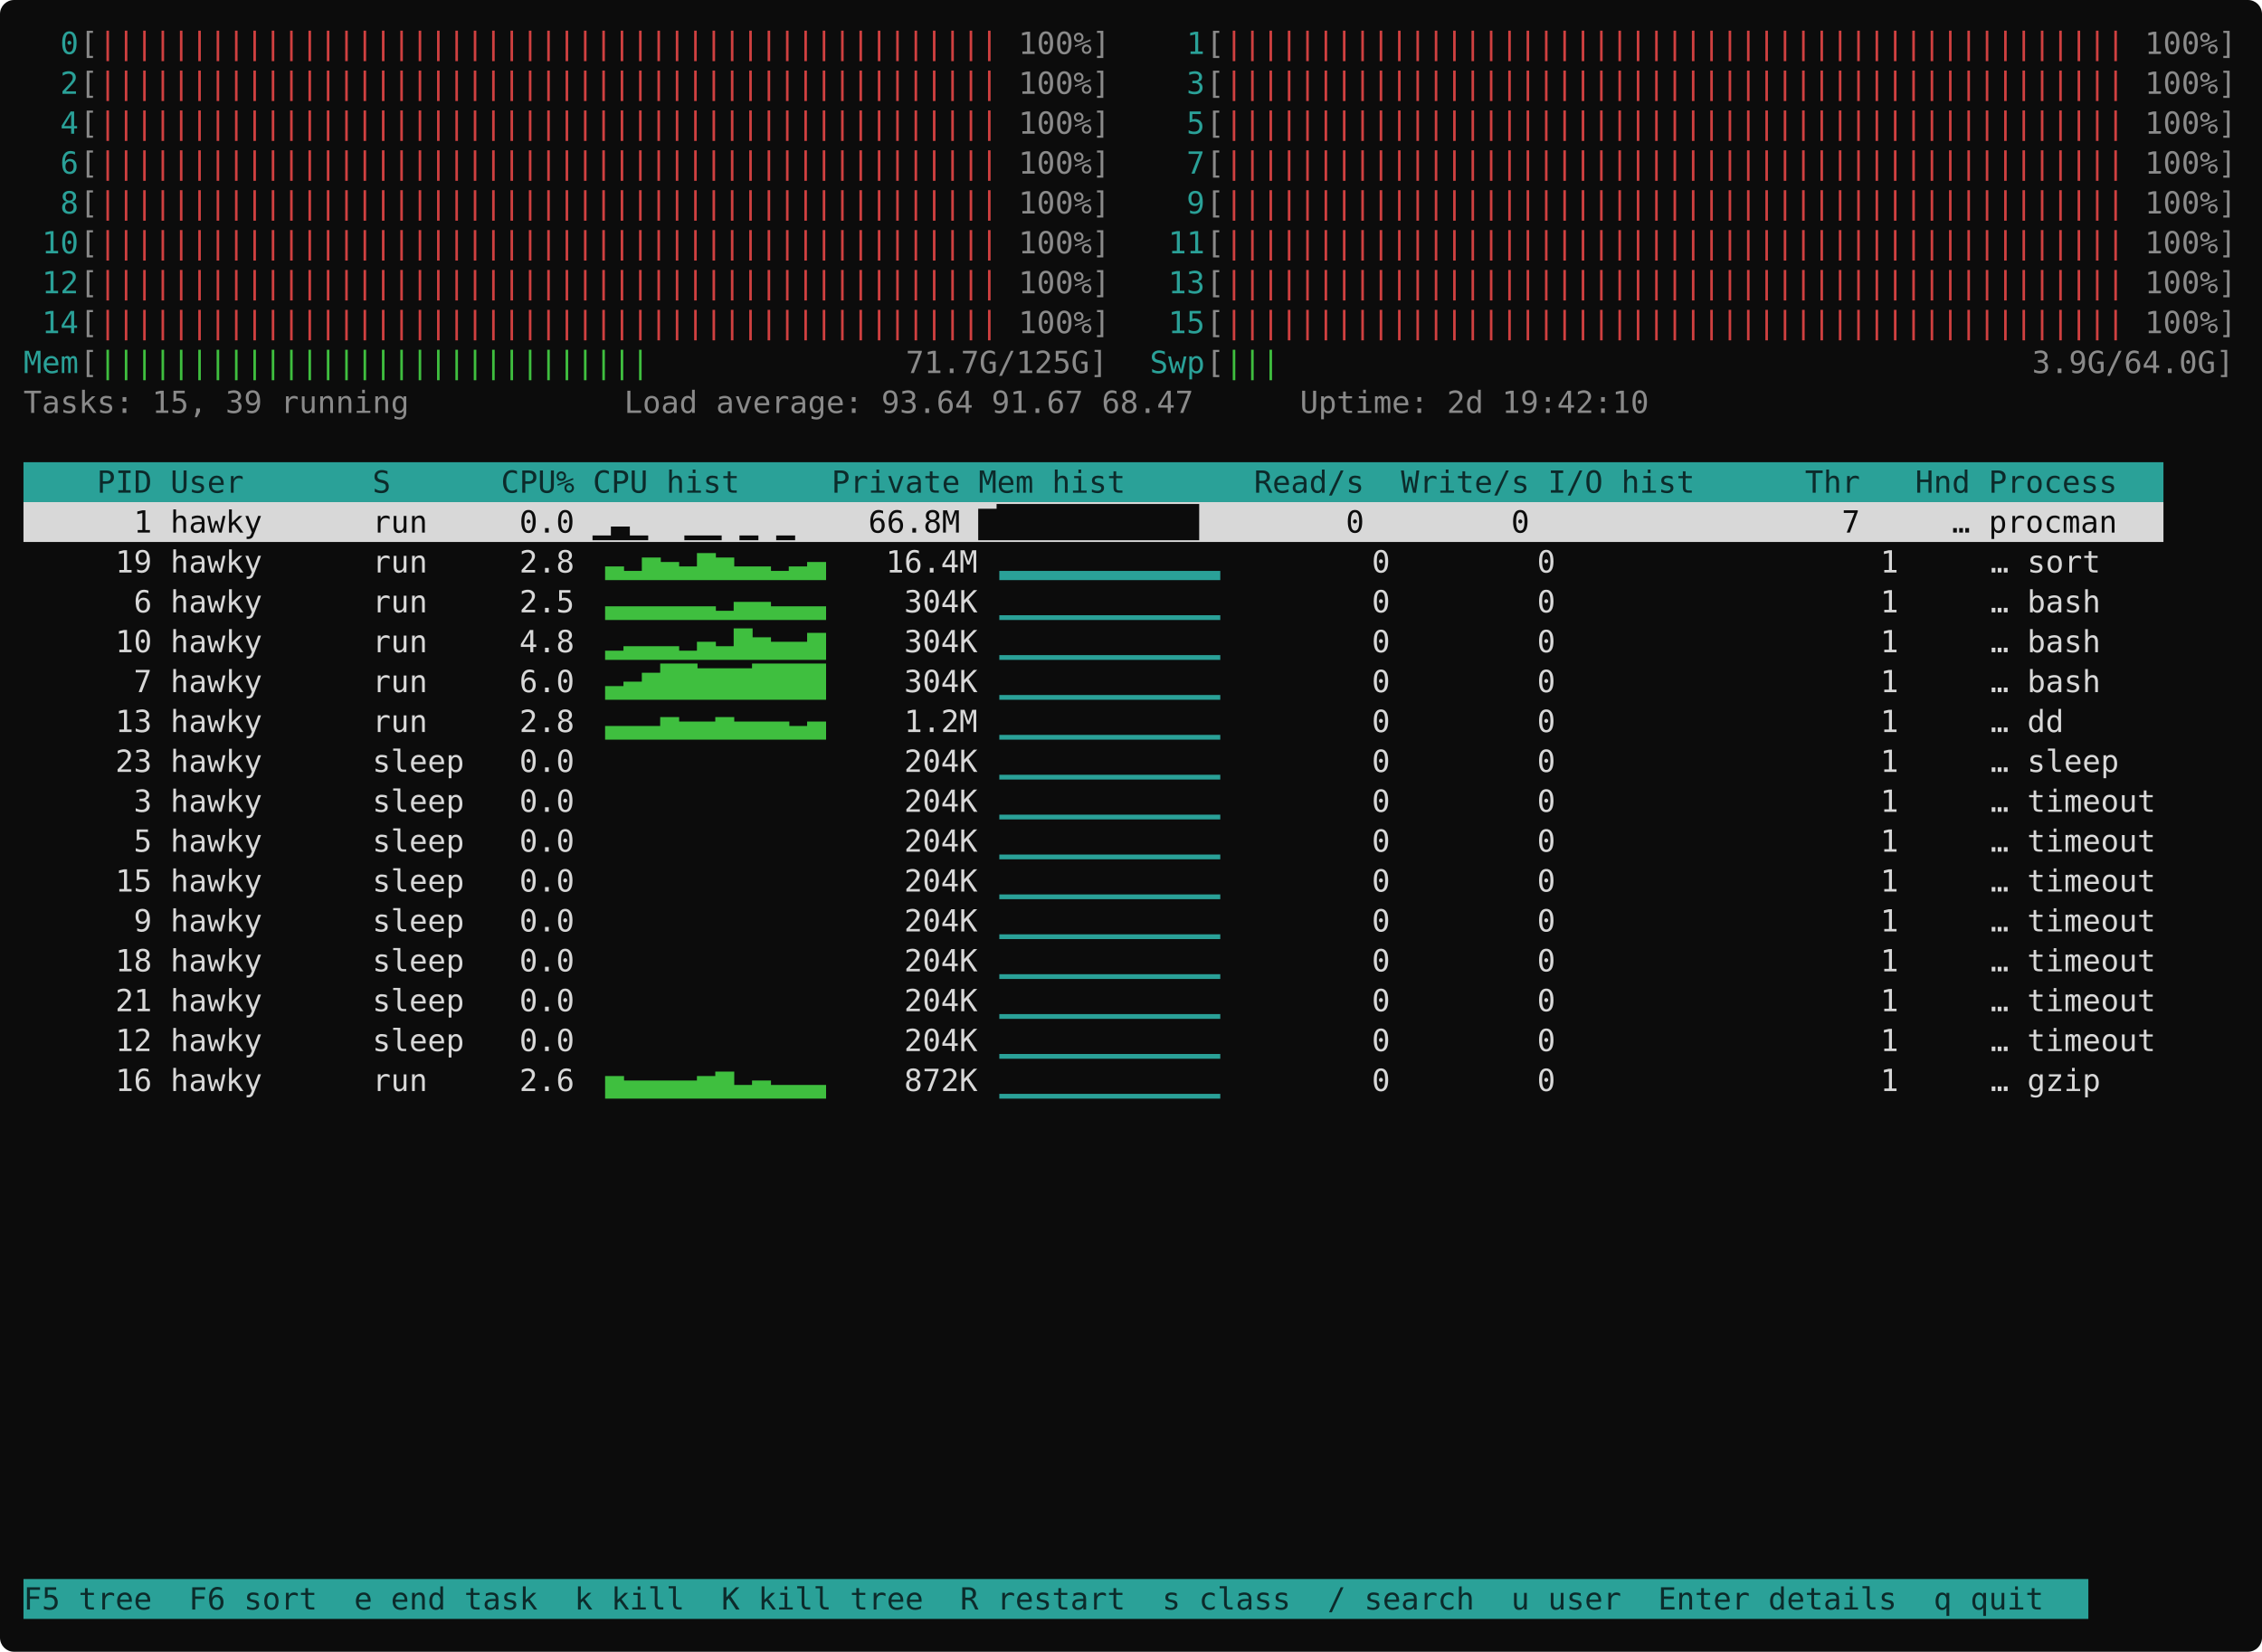
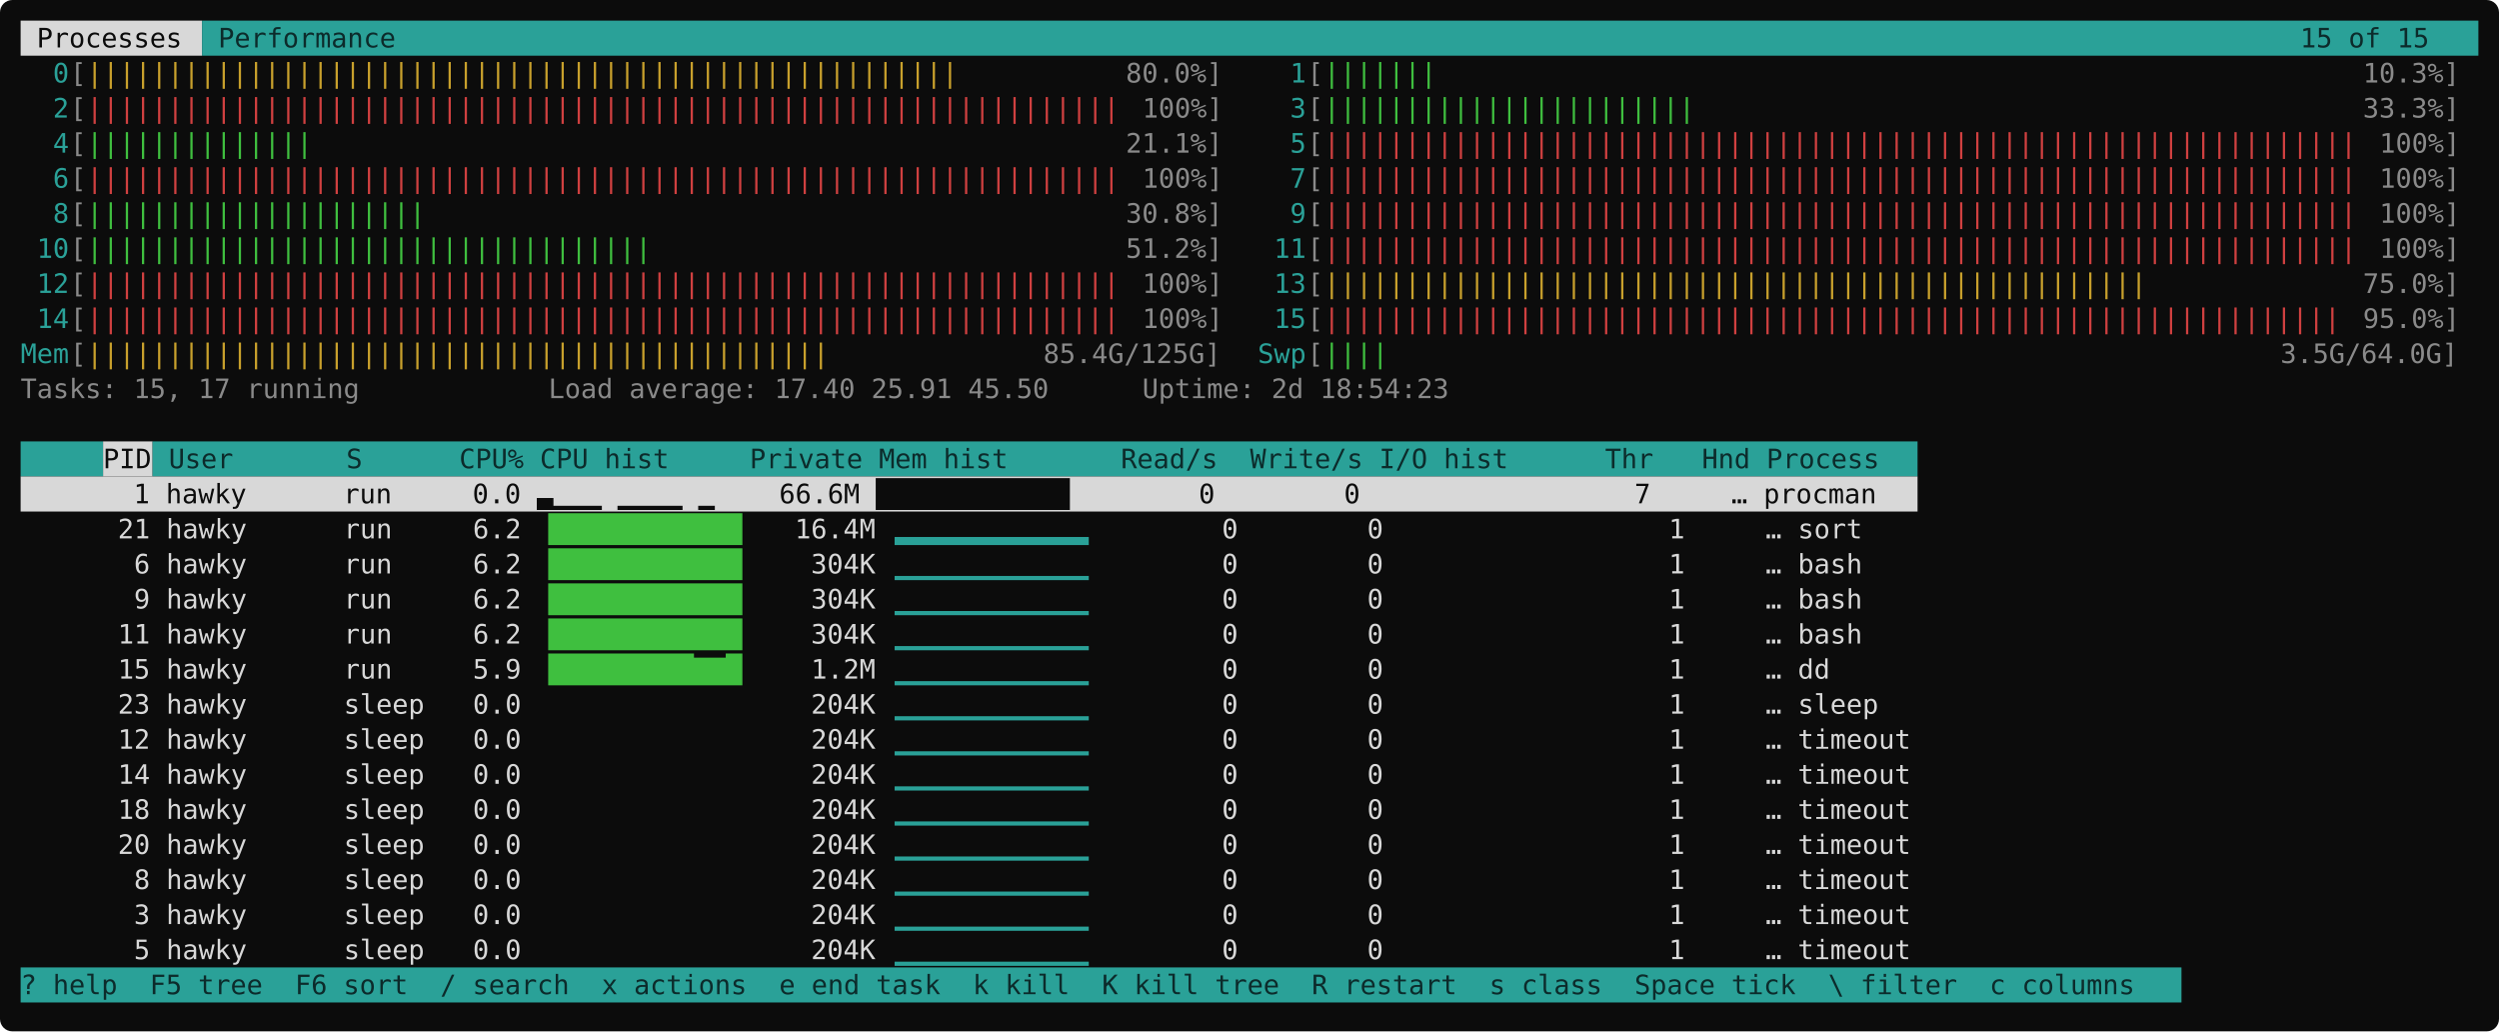
- <svg xmlns="http://www.w3.org/2000/svg" width="964" height="704" viewBox="0 0 964 704" role="img" aria-label="procman --tui">
-   <rect width="964" height="704" rx="6" fill="#0c0c0c" />
+ <svg xmlns="http://www.w3.org/2000/svg" width="1212" height="500" viewBox="0 0 1212 500" role="img" aria-label="procman --tui">
+   <rect width="1212" height="500" rx="6" fill="#0c0c0c" />
  <g font-family="ui-monospace,SFMono-Regular,Menlo,DejaVu Sans Mono,Consolas,monospace" font-size="13" xml:space="preserve">
-     <text x="10" y="23" fill="#2aa198">  0</text>
-     <text x="34" y="23" fill="#8a8a8a">[</text>
-     <text x="42" y="23" fill="#d04040">|||||||||||||||||||||||||||||||||||||||||||||||||</text>
-     <text x="434" y="23" fill="#8a8a8a">100%]</text>
-     <text x="474" y="23" fill="#d8d8d8">  </text>
-     <text x="490" y="23" fill="#2aa198">  1</text>
-     <text x="514" y="23" fill="#8a8a8a">[</text>
-     <text x="522" y="23" fill="#d04040">|||||||||||||||||||||||||||||||||||||||||||||||||</text>
-     <text x="914" y="23" fill="#8a8a8a">100%]</text>
-     <text x="10" y="40" fill="#2aa198">  2</text>
+     <rect x="10" y="10" width="88" height="17" fill="#d8d8d8" />
+     <text x="10" y="23" fill="#0c0c0c"> Processes </text>
+     <rect x="98" y="10" width="1104" height="17" fill="#2aa198" />
+     <text x="98" y="23" fill="#0c2b2b"> Performance                                                                                                                      15 of 15</text>
+     <text x="10" y="40" fill="#2aa198">  0</text>
    <text x="34" y="40" fill="#8a8a8a">[</text>
-     <text x="42" y="40" fill="#d04040">|||||||||||||||||||||||||||||||||||||||||||||||||</text>
-     <text x="434" y="40" fill="#8a8a8a">100%]</text>
-     <text x="474" y="40" fill="#d8d8d8">  </text>
-     <text x="490" y="40" fill="#2aa198">  3</text>
-     <text x="514" y="40" fill="#8a8a8a">[</text>
-     <text x="522" y="40" fill="#d04040">|||||||||||||||||||||||||||||||||||||||||||||||||</text>
-     <text x="914" y="40" fill="#8a8a8a">100%]</text>
-     <text x="10" y="57" fill="#2aa198">  4</text>
+     <text x="42" y="40" fill="#c8a02c">||||||||||||||||||||||||||||||||||||||||||||||||||||||</text>
+     <text x="474" y="40" fill="#d8d8d8">         </text>
+     <text x="546" y="40" fill="#8a8a8a">80.0%]</text>
+     <text x="594" y="40" fill="#d8d8d8">  </text>
+     <text x="610" y="40" fill="#2aa198">  1</text>
+     <text x="634" y="40" fill="#8a8a8a">[</text>
+     <text x="642" y="40" fill="#3fbf3f">|||||||</text>
+     <text x="698" y="40" fill="#d8d8d8">                                                        </text>
+     <text x="1146" y="40" fill="#8a8a8a">10.3%]</text>
+     <text x="10" y="57" fill="#2aa198">  2</text>
    <text x="34" y="57" fill="#8a8a8a">[</text>
-     <text x="42" y="57" fill="#d04040">|||||||||||||||||||||||||||||||||||||||||||||||||</text>
-     <text x="434" y="57" fill="#8a8a8a">100%]</text>
-     <text x="474" y="57" fill="#d8d8d8">  </text>
-     <text x="490" y="57" fill="#2aa198">  5</text>
-     <text x="514" y="57" fill="#8a8a8a">[</text>
-     <text x="522" y="57" fill="#d04040">|||||||||||||||||||||||||||||||||||||||||||||||||</text>
-     <text x="914" y="57" fill="#8a8a8a">100%]</text>
-     <text x="10" y="74" fill="#2aa198">  6</text>
+     <text x="42" y="57" fill="#d04040">||||||||||||||||||||||||||||||||||||||||||||||||||||||||||||||||</text>
+     <text x="554" y="57" fill="#8a8a8a">100%]</text>
+     <text x="594" y="57" fill="#d8d8d8">  </text>
+     <text x="610" y="57" fill="#2aa198">  3</text>
+     <text x="634" y="57" fill="#8a8a8a">[</text>
+     <text x="642" y="57" fill="#3fbf3f">|||||||||||||||||||||||</text>
+     <text x="826" y="57" fill="#d8d8d8">                                        </text>
+     <text x="1146" y="57" fill="#8a8a8a">33.3%]</text>
+     <text x="10" y="74" fill="#2aa198">  4</text>
    <text x="34" y="74" fill="#8a8a8a">[</text>
-     <text x="42" y="74" fill="#d04040">|||||||||||||||||||||||||||||||||||||||||||||||||</text>
-     <text x="434" y="74" fill="#8a8a8a">100%]</text>
-     <text x="474" y="74" fill="#d8d8d8">  </text>
-     <text x="490" y="74" fill="#2aa198">  7</text>
-     <text x="514" y="74" fill="#8a8a8a">[</text>
-     <text x="522" y="74" fill="#d04040">|||||||||||||||||||||||||||||||||||||||||||||||||</text>
-     <text x="914" y="74" fill="#8a8a8a">100%]</text>
-     <text x="10" y="91" fill="#2aa198">  8</text>
+     <text x="42" y="74" fill="#3fbf3f">||||||||||||||</text>
+     <text x="154" y="74" fill="#d8d8d8">                                                 </text>
+     <text x="546" y="74" fill="#8a8a8a">21.1%]</text>
+     <text x="594" y="74" fill="#d8d8d8">  </text>
+     <text x="610" y="74" fill="#2aa198">  5</text>
+     <text x="634" y="74" fill="#8a8a8a">[</text>
+     <text x="642" y="74" fill="#d04040">||||||||||||||||||||||||||||||||||||||||||||||||||||||||||||||||</text>
+     <text x="1154" y="74" fill="#8a8a8a">100%]</text>
+     <text x="10" y="91" fill="#2aa198">  6</text>
    <text x="34" y="91" fill="#8a8a8a">[</text>
-     <text x="42" y="91" fill="#d04040">|||||||||||||||||||||||||||||||||||||||||||||||||</text>
-     <text x="434" y="91" fill="#8a8a8a">100%]</text>
-     <text x="474" y="91" fill="#d8d8d8">  </text>
-     <text x="490" y="91" fill="#2aa198">  9</text>
-     <text x="514" y="91" fill="#8a8a8a">[</text>
-     <text x="522" y="91" fill="#d04040">|||||||||||||||||||||||||||||||||||||||||||||||||</text>
-     <text x="914" y="91" fill="#8a8a8a">100%]</text>
-     <text x="10" y="108" fill="#2aa198"> 10</text>
+     <text x="42" y="91" fill="#d04040">||||||||||||||||||||||||||||||||||||||||||||||||||||||||||||||||</text>
+     <text x="554" y="91" fill="#8a8a8a">100%]</text>
+     <text x="594" y="91" fill="#d8d8d8">  </text>
+     <text x="610" y="91" fill="#2aa198">  7</text>
+     <text x="634" y="91" fill="#8a8a8a">[</text>
+     <text x="642" y="91" fill="#d04040">||||||||||||||||||||||||||||||||||||||||||||||||||||||||||||||||</text>
+     <text x="1154" y="91" fill="#8a8a8a">100%]</text>
+     <text x="10" y="108" fill="#2aa198">  8</text>
    <text x="34" y="108" fill="#8a8a8a">[</text>
-     <text x="42" y="108" fill="#d04040">|||||||||||||||||||||||||||||||||||||||||||||||||</text>
-     <text x="434" y="108" fill="#8a8a8a">100%]</text>
-     <text x="474" y="108" fill="#d8d8d8">  </text>
-     <text x="490" y="108" fill="#2aa198"> 11</text>
-     <text x="514" y="108" fill="#8a8a8a">[</text>
-     <text x="522" y="108" fill="#d04040">|||||||||||||||||||||||||||||||||||||||||||||||||</text>
-     <text x="914" y="108" fill="#8a8a8a">100%]</text>
-     <text x="10" y="125" fill="#2aa198"> 12</text>
+     <text x="42" y="108" fill="#3fbf3f">|||||||||||||||||||||</text>
+     <text x="210" y="108" fill="#d8d8d8">                                          </text>
+     <text x="546" y="108" fill="#8a8a8a">30.8%]</text>
+     <text x="594" y="108" fill="#d8d8d8">  </text>
+     <text x="610" y="108" fill="#2aa198">  9</text>
+     <text x="634" y="108" fill="#8a8a8a">[</text>
+     <text x="642" y="108" fill="#d04040">||||||||||||||||||||||||||||||||||||||||||||||||||||||||||||||||</text>
+     <text x="1154" y="108" fill="#8a8a8a">100%]</text>
+     <text x="10" y="125" fill="#2aa198"> 10</text>
    <text x="34" y="125" fill="#8a8a8a">[</text>
-     <text x="42" y="125" fill="#d04040">|||||||||||||||||||||||||||||||||||||||||||||||||</text>
-     <text x="434" y="125" fill="#8a8a8a">100%]</text>
-     <text x="474" y="125" fill="#d8d8d8">  </text>
-     <text x="490" y="125" fill="#2aa198"> 13</text>
-     <text x="514" y="125" fill="#8a8a8a">[</text>
-     <text x="522" y="125" fill="#d04040">|||||||||||||||||||||||||||||||||||||||||||||||||</text>
-     <text x="914" y="125" fill="#8a8a8a">100%]</text>
-     <text x="10" y="142" fill="#2aa198"> 14</text>
+     <text x="42" y="125" fill="#3fbf3f">|||||||||||||||||||||||||||||||||||</text>
+     <text x="322" y="125" fill="#d8d8d8">                            </text>
+     <text x="546" y="125" fill="#8a8a8a">51.2%]</text>
+     <text x="594" y="125" fill="#d8d8d8">  </text>
+     <text x="610" y="125" fill="#2aa198"> 11</text>
+     <text x="634" y="125" fill="#8a8a8a">[</text>
+     <text x="642" y="125" fill="#d04040">||||||||||||||||||||||||||||||||||||||||||||||||||||||||||||||||</text>
+     <text x="1154" y="125" fill="#8a8a8a">100%]</text>
+     <text x="10" y="142" fill="#2aa198"> 12</text>
    <text x="34" y="142" fill="#8a8a8a">[</text>
-     <text x="42" y="142" fill="#d04040">|||||||||||||||||||||||||||||||||||||||||||||||||</text>
-     <text x="434" y="142" fill="#8a8a8a">100%]</text>
-     <text x="474" y="142" fill="#d8d8d8">  </text>
-     <text x="490" y="142" fill="#2aa198"> 15</text>
-     <text x="514" y="142" fill="#8a8a8a">[</text>
-     <text x="522" y="142" fill="#d04040">|||||||||||||||||||||||||||||||||||||||||||||||||</text>
-     <text x="914" y="142" fill="#8a8a8a">100%]</text>
-     <text x="10" y="159" fill="#2aa198">Mem</text>
+     <text x="42" y="142" fill="#d04040">||||||||||||||||||||||||||||||||||||||||||||||||||||||||||||||||</text>
+     <text x="554" y="142" fill="#8a8a8a">100%]</text>
+     <text x="594" y="142" fill="#d8d8d8">  </text>
+     <text x="610" y="142" fill="#2aa198"> 13</text>
+     <text x="634" y="142" fill="#8a8a8a">[</text>
+     <text x="642" y="142" fill="#c8a02c">|||||||||||||||||||||||||||||||||||||||||||||||||||</text>
+     <text x="1050" y="142" fill="#d8d8d8">            </text>
+     <text x="1146" y="142" fill="#8a8a8a">75.0%]</text>
+     <text x="10" y="159" fill="#2aa198"> 14</text>
    <text x="34" y="159" fill="#8a8a8a">[</text>
-     <text x="42" y="159" fill="#3fbf3f">||||||||||||||||||||||||||||||</text>
-     <text x="282" y="159" fill="#d8d8d8">             </text>
-     <text x="386" y="159" fill="#8a8a8a">71.7G/125G]</text>
-     <text x="474" y="159" fill="#d8d8d8">  </text>
-     <text x="490" y="159" fill="#2aa198">Swp</text>
-     <text x="514" y="159" fill="#8a8a8a">[</text>
-     <text x="522" y="159" fill="#3fbf3f">|||</text>
-     <text x="546" y="159" fill="#d8d8d8">                                        </text>
-     <text x="866" y="159" fill="#8a8a8a">3.9G/64.0G]</text>
-     <text x="10" y="176" fill="#8a8a8a">Tasks: 15, 39 running</text>
-     <text x="178" y="176" fill="#d8d8d8">           </text>
-     <text x="266" y="176" fill="#8a8a8a">Load average: 93.64 91.67 68.47</text>
-     <text x="514" y="176" fill="#d8d8d8">     </text>
-     <text x="554" y="176" fill="#8a8a8a">Uptime: 2d 19:42:10</text>
-     <rect x="10" y="197" width="912" height="17" fill="#2aa198" />
-     <text x="10" y="210" fill="#0c2b2b">    PID User       S      CPU% CPU hist     Private Mem hist       Read/s  Write/s I/O hist      Thr   Hnd Process</text>
-     <rect x="10" y="214" width="912" height="17" fill="#d8d8d8" />
-     <text x="10" y="227" fill="#0c0c0c">      1 hawky      run     0.0 ▁▃▁  ▁▁ ▁ ▁    66.8M ▇███████████        0        0                 7     … procman</text>
-     <text x="10" y="244" fill="#d8d8d8">     19 hawky      run     2.8 </text>
-     <text x="258" y="244" fill="#3fbf3f">▃▂▅▄▃▆▅▃▃▂▃▄</text>
-     <text x="354" y="244" fill="#d8d8d8">   16.4M </text>
-     <text x="426" y="244" fill="#2aa198">▂▂▂▂▂▂▂▂▂▂▂▂</text>
-     <text x="522" y="244" fill="#d8d8d8">        0        0 </text>
-     <text x="674" y="244" fill="#c8a02c">            </text>
-     <text x="770" y="244" fill="#d8d8d8">    1     … sort</text>
-     <text x="10" y="261" fill="#d8d8d8">      6 hawky      run     2.5 </text>
-     <text x="258" y="261" fill="#3fbf3f">▃▃▃▃▃▃▂▄▄▃▃▃</text>
-     <text x="354" y="261" fill="#d8d8d8">    304K </text>
-     <text x="426" y="261" fill="#2aa198">▁▁▁▁▁▁▁▁▁▁▁▁</text>
-     <text x="522" y="261" fill="#d8d8d8">        0        0 </text>
-     <text x="674" y="261" fill="#c8a02c">            </text>
-     <text x="770" y="261" fill="#d8d8d8">    1     … bash</text>
-     <text x="10" y="278" fill="#d8d8d8">     10 hawky      run     4.8 </text>
-     <text x="258" y="278" fill="#3fbf3f">▂▃▃▃▂▄▃▇▅▄▄▆</text>
-     <text x="354" y="278" fill="#d8d8d8">    304K </text>
-     <text x="426" y="278" fill="#2aa198">▁▁▁▁▁▁▁▁▁▁▁▁</text>
-     <text x="522" y="278" fill="#d8d8d8">        0        0 </text>
-     <text x="674" y="278" fill="#c8a02c">            </text>
-     <text x="770" y="278" fill="#d8d8d8">    1     … bash</text>
-     <text x="10" y="295" fill="#d8d8d8">      7 hawky      run     6.0 </text>
-     <text x="258" y="295" fill="#3fbf3f">▃▄▆██▇▇▇████</text>
-     <text x="354" y="295" fill="#d8d8d8">    304K </text>
-     <text x="426" y="295" fill="#2aa198">▁▁▁▁▁▁▁▁▁▁▁▁</text>
-     <text x="522" y="295" fill="#d8d8d8">        0        0 </text>
-     <text x="674" y="295" fill="#c8a02c">            </text>
-     <text x="770" y="295" fill="#d8d8d8">    1     … bash</text>
-     <text x="10" y="312" fill="#d8d8d8">     13 hawky      run     2.8 </text>
-     <text x="258" y="312" fill="#3fbf3f">▃▃▃▅▄▄▅▄▄▄▃▄</text>
-     <text x="354" y="312" fill="#d8d8d8">    1.2M </text>
-     <text x="426" y="312" fill="#2aa198">▁▁▁▁▁▁▁▁▁▁▁▁</text>
-     <text x="522" y="312" fill="#d8d8d8">        0        0 </text>
-     <text x="674" y="312" fill="#c8a02c">            </text>
-     <text x="770" y="312" fill="#d8d8d8">    1     … dd</text>
-     <text x="10" y="329" fill="#d8d8d8">     23 hawky      sleep   0.0 </text>
-     <text x="258" y="329" fill="#3fbf3f">            </text>
-     <text x="354" y="329" fill="#d8d8d8">    204K </text>
-     <text x="426" y="329" fill="#2aa198">▁▁▁▁▁▁▁▁▁▁▁▁</text>
-     <text x="522" y="329" fill="#d8d8d8">        0        0 </text>
-     <text x="674" y="329" fill="#c8a02c">            </text>
-     <text x="770" y="329" fill="#d8d8d8">    1     … sleep</text>
-     <text x="10" y="346" fill="#d8d8d8">      3 hawky      sleep   0.0 </text>
-     <text x="258" y="346" fill="#3fbf3f">            </text>
-     <text x="354" y="346" fill="#d8d8d8">    204K </text>
-     <text x="426" y="346" fill="#2aa198">▁▁▁▁▁▁▁▁▁▁▁▁</text>
-     <text x="522" y="346" fill="#d8d8d8">        0        0 </text>
-     <text x="674" y="346" fill="#c8a02c">            </text>
-     <text x="770" y="346" fill="#d8d8d8">    1     … timeout</text>
-     <text x="10" y="363" fill="#d8d8d8">      5 hawky      sleep   0.0 </text>
-     <text x="258" y="363" fill="#3fbf3f">            </text>
-     <text x="354" y="363" fill="#d8d8d8">    204K </text>
-     <text x="426" y="363" fill="#2aa198">▁▁▁▁▁▁▁▁▁▁▁▁</text>
-     <text x="522" y="363" fill="#d8d8d8">        0        0 </text>
-     <text x="674" y="363" fill="#c8a02c">            </text>
-     <text x="770" y="363" fill="#d8d8d8">    1     … timeout</text>
-     <text x="10" y="380" fill="#d8d8d8">     15 hawky      sleep   0.0 </text>
-     <text x="258" y="380" fill="#3fbf3f">            </text>
-     <text x="354" y="380" fill="#d8d8d8">    204K </text>
-     <text x="426" y="380" fill="#2aa198">▁▁▁▁▁▁▁▁▁▁▁▁</text>
-     <text x="522" y="380" fill="#d8d8d8">        0        0 </text>
-     <text x="674" y="380" fill="#c8a02c">            </text>
-     <text x="770" y="380" fill="#d8d8d8">    1     … timeout</text>
-     <text x="10" y="397" fill="#d8d8d8">      9 hawky      sleep   0.0 </text>
-     <text x="258" y="397" fill="#3fbf3f">            </text>
-     <text x="354" y="397" fill="#d8d8d8">    204K </text>
-     <text x="426" y="397" fill="#2aa198">▁▁▁▁▁▁▁▁▁▁▁▁</text>
-     <text x="522" y="397" fill="#d8d8d8">        0        0 </text>
-     <text x="674" y="397" fill="#c8a02c">            </text>
-     <text x="770" y="397" fill="#d8d8d8">    1     … timeout</text>
-     <text x="10" y="414" fill="#d8d8d8">     18 hawky      sleep   0.0 </text>
-     <text x="258" y="414" fill="#3fbf3f">            </text>
-     <text x="354" y="414" fill="#d8d8d8">    204K </text>
-     <text x="426" y="414" fill="#2aa198">▁▁▁▁▁▁▁▁▁▁▁▁</text>
-     <text x="522" y="414" fill="#d8d8d8">        0        0 </text>
-     <text x="674" y="414" fill="#c8a02c">            </text>
-     <text x="770" y="414" fill="#d8d8d8">    1     … timeout</text>
-     <text x="10" y="431" fill="#d8d8d8">     21 hawky      sleep   0.0 </text>
-     <text x="258" y="431" fill="#3fbf3f">            </text>
-     <text x="354" y="431" fill="#d8d8d8">    204K </text>
-     <text x="426" y="431" fill="#2aa198">▁▁▁▁▁▁▁▁▁▁▁▁</text>
-     <text x="522" y="431" fill="#d8d8d8">        0        0 </text>
-     <text x="674" y="431" fill="#c8a02c">            </text>
-     <text x="770" y="431" fill="#d8d8d8">    1     … timeout</text>
-     <text x="10" y="448" fill="#d8d8d8">     12 hawky      sleep   0.0 </text>
-     <text x="258" y="448" fill="#3fbf3f">            </text>
-     <text x="354" y="448" fill="#d8d8d8">    204K </text>
-     <text x="426" y="448" fill="#2aa198">▁▁▁▁▁▁▁▁▁▁▁▁</text>
-     <text x="522" y="448" fill="#d8d8d8">        0        0 </text>
-     <text x="674" y="448" fill="#c8a02c">            </text>
-     <text x="770" y="448" fill="#d8d8d8">    1     … timeout</text>
-     <text x="10" y="465" fill="#d8d8d8">     16 hawky      run     2.6 </text>
-     <text x="258" y="465" fill="#3fbf3f">▅▄▄▄▄▅▆▃▄▃▃▃</text>
-     <text x="354" y="465" fill="#d8d8d8">    872K </text>
-     <text x="426" y="465" fill="#2aa198">▁▁▁▁▁▁▁▁▁▁▁▁</text>
-     <text x="522" y="465" fill="#d8d8d8">        0        0 </text>
-     <text x="674" y="465" fill="#c8a02c">            </text>
-     <text x="770" y="465" fill="#d8d8d8">    1     … gzip</text>
-     <rect x="10" y="673" width="880" height="17" fill="#2aa198" />
-     <text x="10" y="686" fill="#0c2b2b">F5 tree  F6 sort  e end task  k kill  K kill tree  R restart  s class  / search  u user  Enter details  q quit</text>
+     <text x="42" y="159" fill="#d04040">||||||||||||||||||||||||||||||||||||||||||||||||||||||||||||||||</text>
+     <text x="554" y="159" fill="#8a8a8a">100%]</text>
+     <text x="594" y="159" fill="#d8d8d8">  </text>
+     <text x="610" y="159" fill="#2aa198"> 15</text>
+     <text x="634" y="159" fill="#8a8a8a">[</text>
+     <text x="642" y="159" fill="#d04040">|||||||||||||||||||||||||||||||||||||||||||||||||||||||||||||||</text>
+     <text x="1146" y="159" fill="#8a8a8a">95.0%]</text>
+     <text x="10" y="176" fill="#2aa198">Mem</text>
+     <text x="34" y="176" fill="#8a8a8a">[</text>
+     <text x="42" y="176" fill="#c8a02c">||||||||||||||||||||||||||||||||||||||||||||||</text>
+     <text x="410" y="176" fill="#d8d8d8">            </text>
+     <text x="506" y="176" fill="#8a8a8a">85.4G/125G]</text>
+     <text x="594" y="176" fill="#d8d8d8">  </text>
+     <text x="610" y="176" fill="#2aa198">Swp</text>
+     <text x="634" y="176" fill="#8a8a8a">[</text>
+     <text x="642" y="176" fill="#3fbf3f">||||</text>
+     <text x="674" y="176" fill="#d8d8d8">                                                      </text>
+     <text x="1106" y="176" fill="#8a8a8a">3.5G/64.0G]</text>
+     <text x="10" y="193" fill="#8a8a8a">Tasks: 15, 17 running</text>
+     <text x="178" y="193" fill="#d8d8d8">           </text>
+     <text x="266" y="193" fill="#8a8a8a">Load average: 17.40 25.91 45.50</text>
+     <text x="514" y="193" fill="#d8d8d8">     </text>
+     <text x="554" y="193" fill="#8a8a8a">Uptime: 2d 18:54:23</text>
+     <rect x="10" y="214" width="40" height="17" fill="#2aa198" />
+     <text x="10" y="227" fill="#0c2b2b">     </text>
+     <rect x="50" y="214" width="24" height="17" fill="#d8d8d8" />
+     <text x="50" y="227" fill="#0c0c0c">PID</text>
+     <rect x="74" y="214" width="856" height="17" fill="#2aa198" />
+     <text x="74" y="227" fill="#0c2b2b"> User       S      CPU% CPU hist     Private Mem hist       Read/s  Write/s I/O hist      Thr   Hnd Process</text>
+     <rect x="10" y="231" width="920" height="17" fill="#d8d8d8" />
+     <text x="10" y="244" fill="#0c0c0c">       1 hawky      run     0.0 ▃▁▁▁ ▁▁▁▁ ▁    66.6M ████████████        0        0                 7     … procman</text>
+     <text x="10" y="261" fill="#eba03c"> </text>
+     <text x="18" y="261" fill="#d8d8d8">     21 hawky      run     6.2 </text>
+     <text x="266" y="261" fill="#3fbf3f">████████████</text>
+     <text x="362" y="261" fill="#d8d8d8">   16.4M </text>
+     <text x="434" y="261" fill="#2aa198">▂▂▂▂▂▂▂▂▂▂▂▂</text>
+     <text x="530" y="261" fill="#d8d8d8">        0        0 </text>
+     <text x="682" y="261" fill="#c8a02c">            </text>
+     <text x="778" y="261" fill="#d8d8d8">    1     … sort</text>
+     <text x="10" y="278" fill="#eba03c"> </text>
+     <text x="18" y="278" fill="#d8d8d8">      6 hawky      run     6.2 </text>
+     <text x="266" y="278" fill="#3fbf3f">████████████</text>
+     <text x="362" y="278" fill="#d8d8d8">    304K </text>
+     <text x="434" y="278" fill="#2aa198">▁▁▁▁▁▁▁▁▁▁▁▁</text>
+     <text x="530" y="278" fill="#d8d8d8">        0        0 </text>
+     <text x="682" y="278" fill="#c8a02c">            </text>
+     <text x="778" y="278" fill="#d8d8d8">    1     … bash</text>
+     <text x="10" y="295" fill="#eba03c"> </text>
+     <text x="18" y="295" fill="#d8d8d8">      9 hawky      run     6.2 </text>
+     <text x="266" y="295" fill="#3fbf3f">████████████</text>
+     <text x="362" y="295" fill="#d8d8d8">    304K </text>
+     <text x="434" y="295" fill="#2aa198">▁▁▁▁▁▁▁▁▁▁▁▁</text>
+     <text x="530" y="295" fill="#d8d8d8">        0        0 </text>
+     <text x="682" y="295" fill="#c8a02c">            </text>
+     <text x="778" y="295" fill="#d8d8d8">    1     … bash</text>
+     <text x="10" y="312" fill="#eba03c"> </text>
+     <text x="18" y="312" fill="#d8d8d8">     11 hawky      run     6.2 </text>
+     <text x="266" y="312" fill="#3fbf3f">████████████</text>
+     <text x="362" y="312" fill="#d8d8d8">    304K </text>
+     <text x="434" y="312" fill="#2aa198">▁▁▁▁▁▁▁▁▁▁▁▁</text>
+     <text x="530" y="312" fill="#d8d8d8">        0        0 </text>
+     <text x="682" y="312" fill="#c8a02c">            </text>
+     <text x="778" y="312" fill="#d8d8d8">    1     … bash</text>
+     <text x="10" y="329" fill="#eba03c"> </text>
+     <text x="18" y="329" fill="#d8d8d8">     15 hawky      run     5.9 </text>
+     <text x="266" y="329" fill="#3fbf3f">█████████▇▇█</text>
+     <text x="362" y="329" fill="#d8d8d8">    1.2M </text>
+     <text x="434" y="329" fill="#2aa198">▁▁▁▁▁▁▁▁▁▁▁▁</text>
+     <text x="530" y="329" fill="#d8d8d8">        0        0 </text>
+     <text x="682" y="329" fill="#c8a02c">            </text>
+     <text x="778" y="329" fill="#d8d8d8">    1     … dd</text>
+     <text x="10" y="346" fill="#eba03c"> </text>
+     <text x="18" y="346" fill="#d8d8d8">     23 hawky      sleep   0.0 </text>
+     <text x="266" y="346" fill="#3fbf3f">            </text>
+     <text x="362" y="346" fill="#d8d8d8">    204K </text>
+     <text x="434" y="346" fill="#2aa198">▁▁▁▁▁▁▁▁▁▁▁▁</text>
+     <text x="530" y="346" fill="#d8d8d8">        0        0 </text>
+     <text x="682" y="346" fill="#c8a02c">            </text>
+     <text x="778" y="346" fill="#d8d8d8">    1     … sleep</text>
+     <text x="10" y="363" fill="#eba03c"> </text>
+     <text x="18" y="363" fill="#d8d8d8">     12 hawky      sleep   0.0 </text>
+     <text x="266" y="363" fill="#3fbf3f">            </text>
+     <text x="362" y="363" fill="#d8d8d8">    204K </text>
+     <text x="434" y="363" fill="#2aa198">▁▁▁▁▁▁▁▁▁▁▁▁</text>
+     <text x="530" y="363" fill="#d8d8d8">        0        0 </text>
+     <text x="682" y="363" fill="#c8a02c">            </text>
+     <text x="778" y="363" fill="#d8d8d8">    1     … timeout</text>
+     <text x="10" y="380" fill="#eba03c"> </text>
+     <text x="18" y="380" fill="#d8d8d8">     14 hawky      sleep   0.0 </text>
+     <text x="266" y="380" fill="#3fbf3f">            </text>
+     <text x="362" y="380" fill="#d8d8d8">    204K </text>
+     <text x="434" y="380" fill="#2aa198">▁▁▁▁▁▁▁▁▁▁▁▁</text>
+     <text x="530" y="380" fill="#d8d8d8">        0        0 </text>
+     <text x="682" y="380" fill="#c8a02c">            </text>
+     <text x="778" y="380" fill="#d8d8d8">    1     … timeout</text>
+     <text x="10" y="397" fill="#eba03c"> </text>
+     <text x="18" y="397" fill="#d8d8d8">     18 hawky      sleep   0.0 </text>
+     <text x="266" y="397" fill="#3fbf3f">            </text>
+     <text x="362" y="397" fill="#d8d8d8">    204K </text>
+     <text x="434" y="397" fill="#2aa198">▁▁▁▁▁▁▁▁▁▁▁▁</text>
+     <text x="530" y="397" fill="#d8d8d8">        0        0 </text>
+     <text x="682" y="397" fill="#c8a02c">            </text>
+     <text x="778" y="397" fill="#d8d8d8">    1     … timeout</text>
+     <text x="10" y="414" fill="#eba03c"> </text>
+     <text x="18" y="414" fill="#d8d8d8">     20 hawky      sleep   0.0 </text>
+     <text x="266" y="414" fill="#3fbf3f">            </text>
+     <text x="362" y="414" fill="#d8d8d8">    204K </text>
+     <text x="434" y="414" fill="#2aa198">▁▁▁▁▁▁▁▁▁▁▁▁</text>
+     <text x="530" y="414" fill="#d8d8d8">        0        0 </text>
+     <text x="682" y="414" fill="#c8a02c">            </text>
+     <text x="778" y="414" fill="#d8d8d8">    1     … timeout</text>
+     <text x="10" y="431" fill="#eba03c"> </text>
+     <text x="18" y="431" fill="#d8d8d8">      8 hawky      sleep   0.0 </text>
+     <text x="266" y="431" fill="#3fbf3f">            </text>
+     <text x="362" y="431" fill="#d8d8d8">    204K </text>
+     <text x="434" y="431" fill="#2aa198">▁▁▁▁▁▁▁▁▁▁▁▁</text>
+     <text x="530" y="431" fill="#d8d8d8">        0        0 </text>
+     <text x="682" y="431" fill="#c8a02c">            </text>
+     <text x="778" y="431" fill="#d8d8d8">    1     … timeout</text>
+     <text x="10" y="448" fill="#eba03c"> </text>
+     <text x="18" y="448" fill="#d8d8d8">      3 hawky      sleep   0.0 </text>
+     <text x="266" y="448" fill="#3fbf3f">            </text>
+     <text x="362" y="448" fill="#d8d8d8">    204K </text>
+     <text x="434" y="448" fill="#2aa198">▁▁▁▁▁▁▁▁▁▁▁▁</text>
+     <text x="530" y="448" fill="#d8d8d8">        0        0 </text>
+     <text x="682" y="448" fill="#c8a02c">            </text>
+     <text x="778" y="448" fill="#d8d8d8">    1     … timeout</text>
+     <text x="10" y="465" fill="#eba03c"> </text>
+     <text x="18" y="465" fill="#d8d8d8">      5 hawky      sleep   0.0 </text>
+     <text x="266" y="465" fill="#3fbf3f">            </text>
+     <text x="362" y="465" fill="#d8d8d8">    204K </text>
+     <text x="434" y="465" fill="#2aa198">▁▁▁▁▁▁▁▁▁▁▁▁</text>
+     <text x="530" y="465" fill="#d8d8d8">        0        0 </text>
+     <text x="682" y="465" fill="#c8a02c">            </text>
+     <text x="778" y="465" fill="#d8d8d8">    1     … timeout</text>
+     <rect x="10" y="469" width="1048" height="17" fill="#2aa198" />
+     <text x="10" y="482" fill="#0c2b2b">? help  F5 tree  F6 sort  / search  x actions  e end task  k kill  K kill tree  R restart  s class  Space tick  \ filter  c columns</text>
  </g>
</svg>
